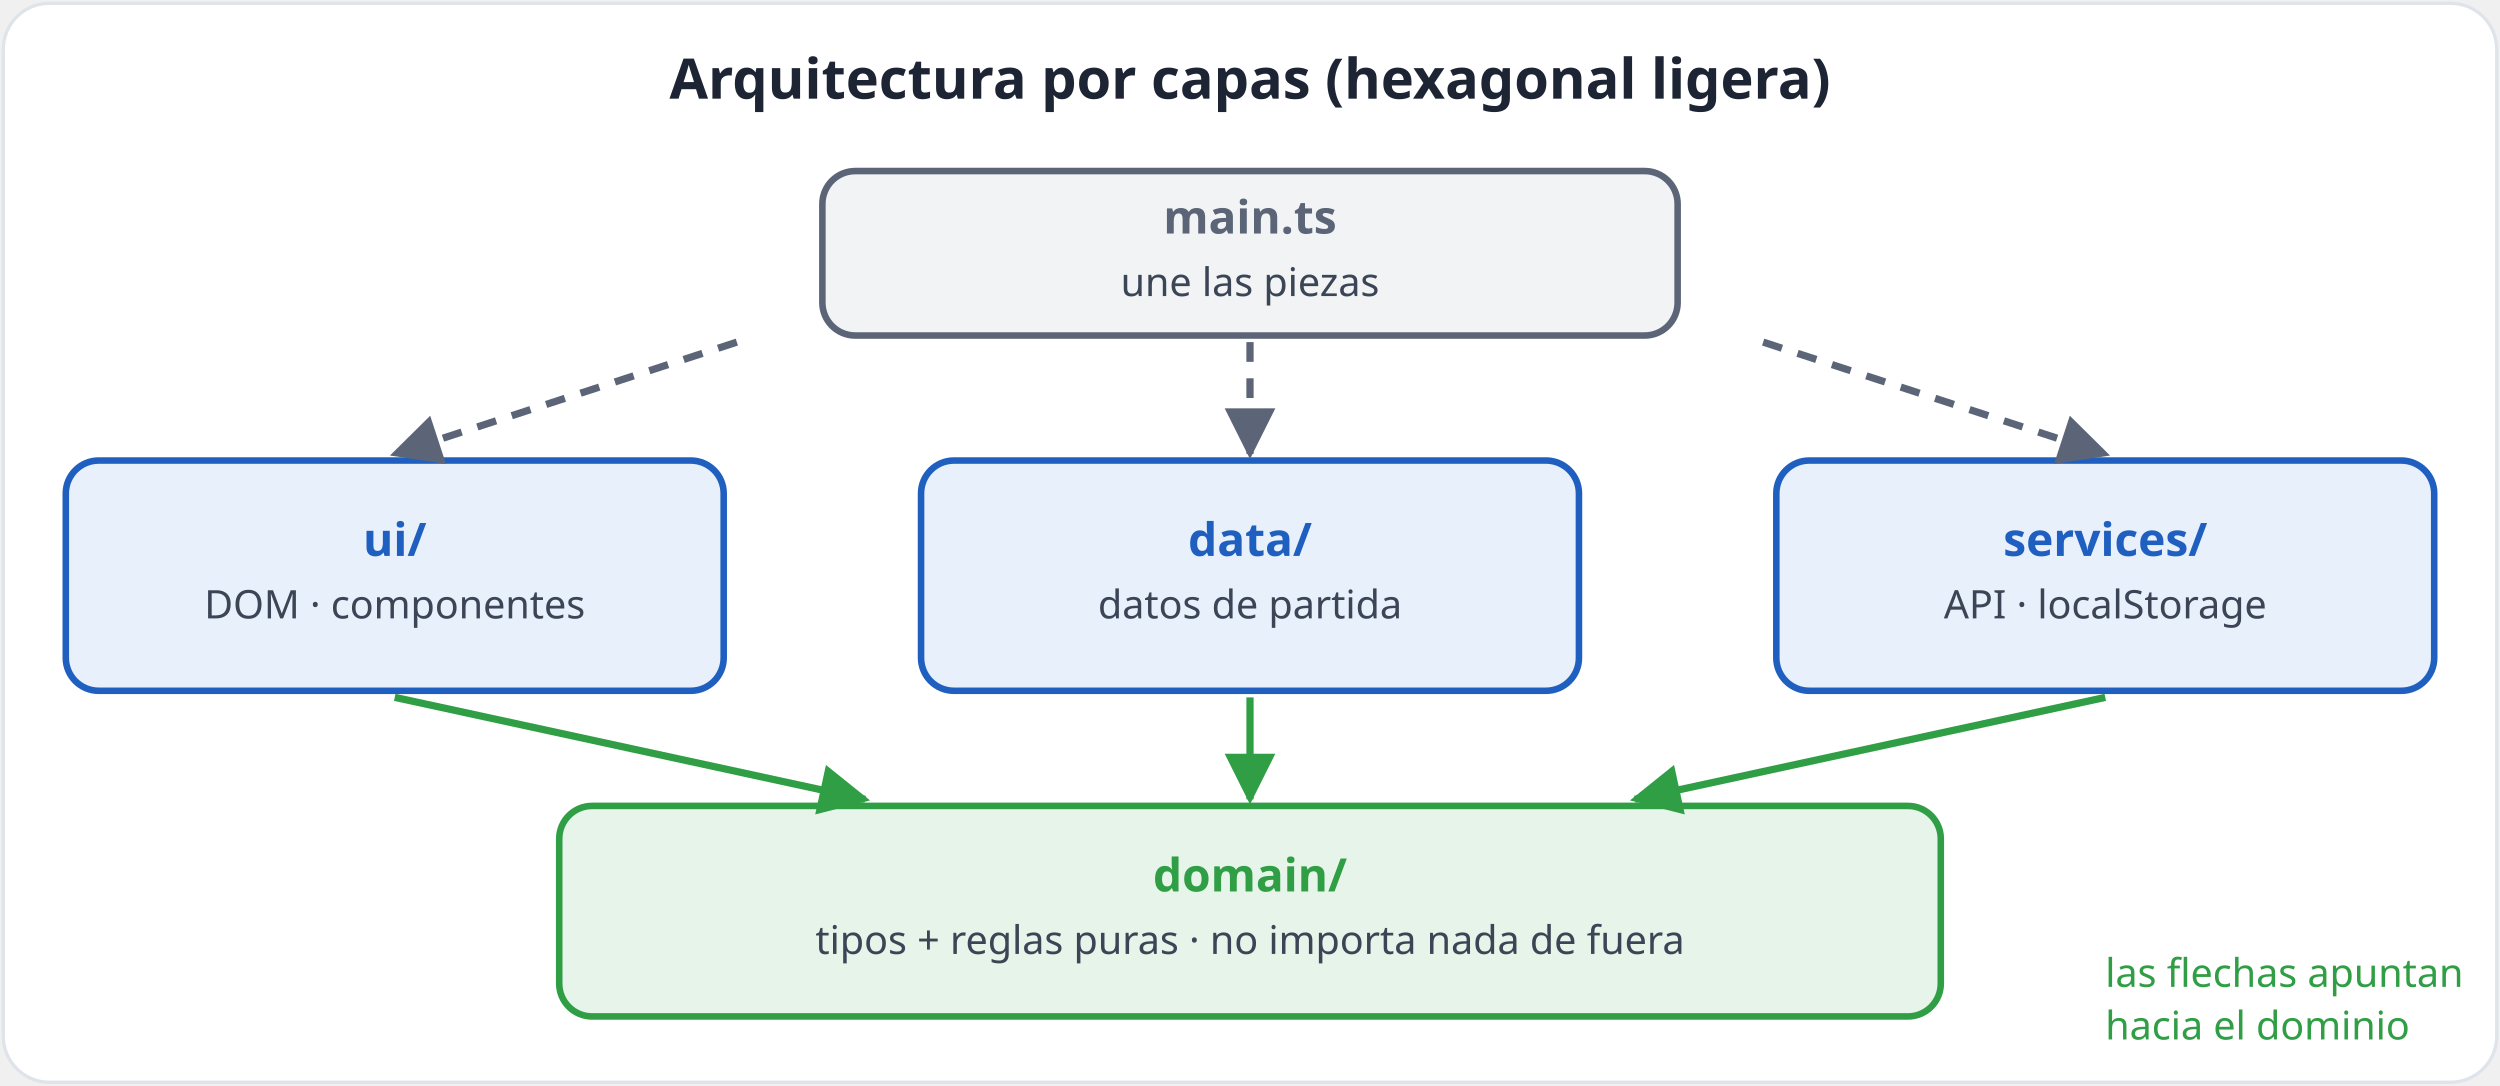
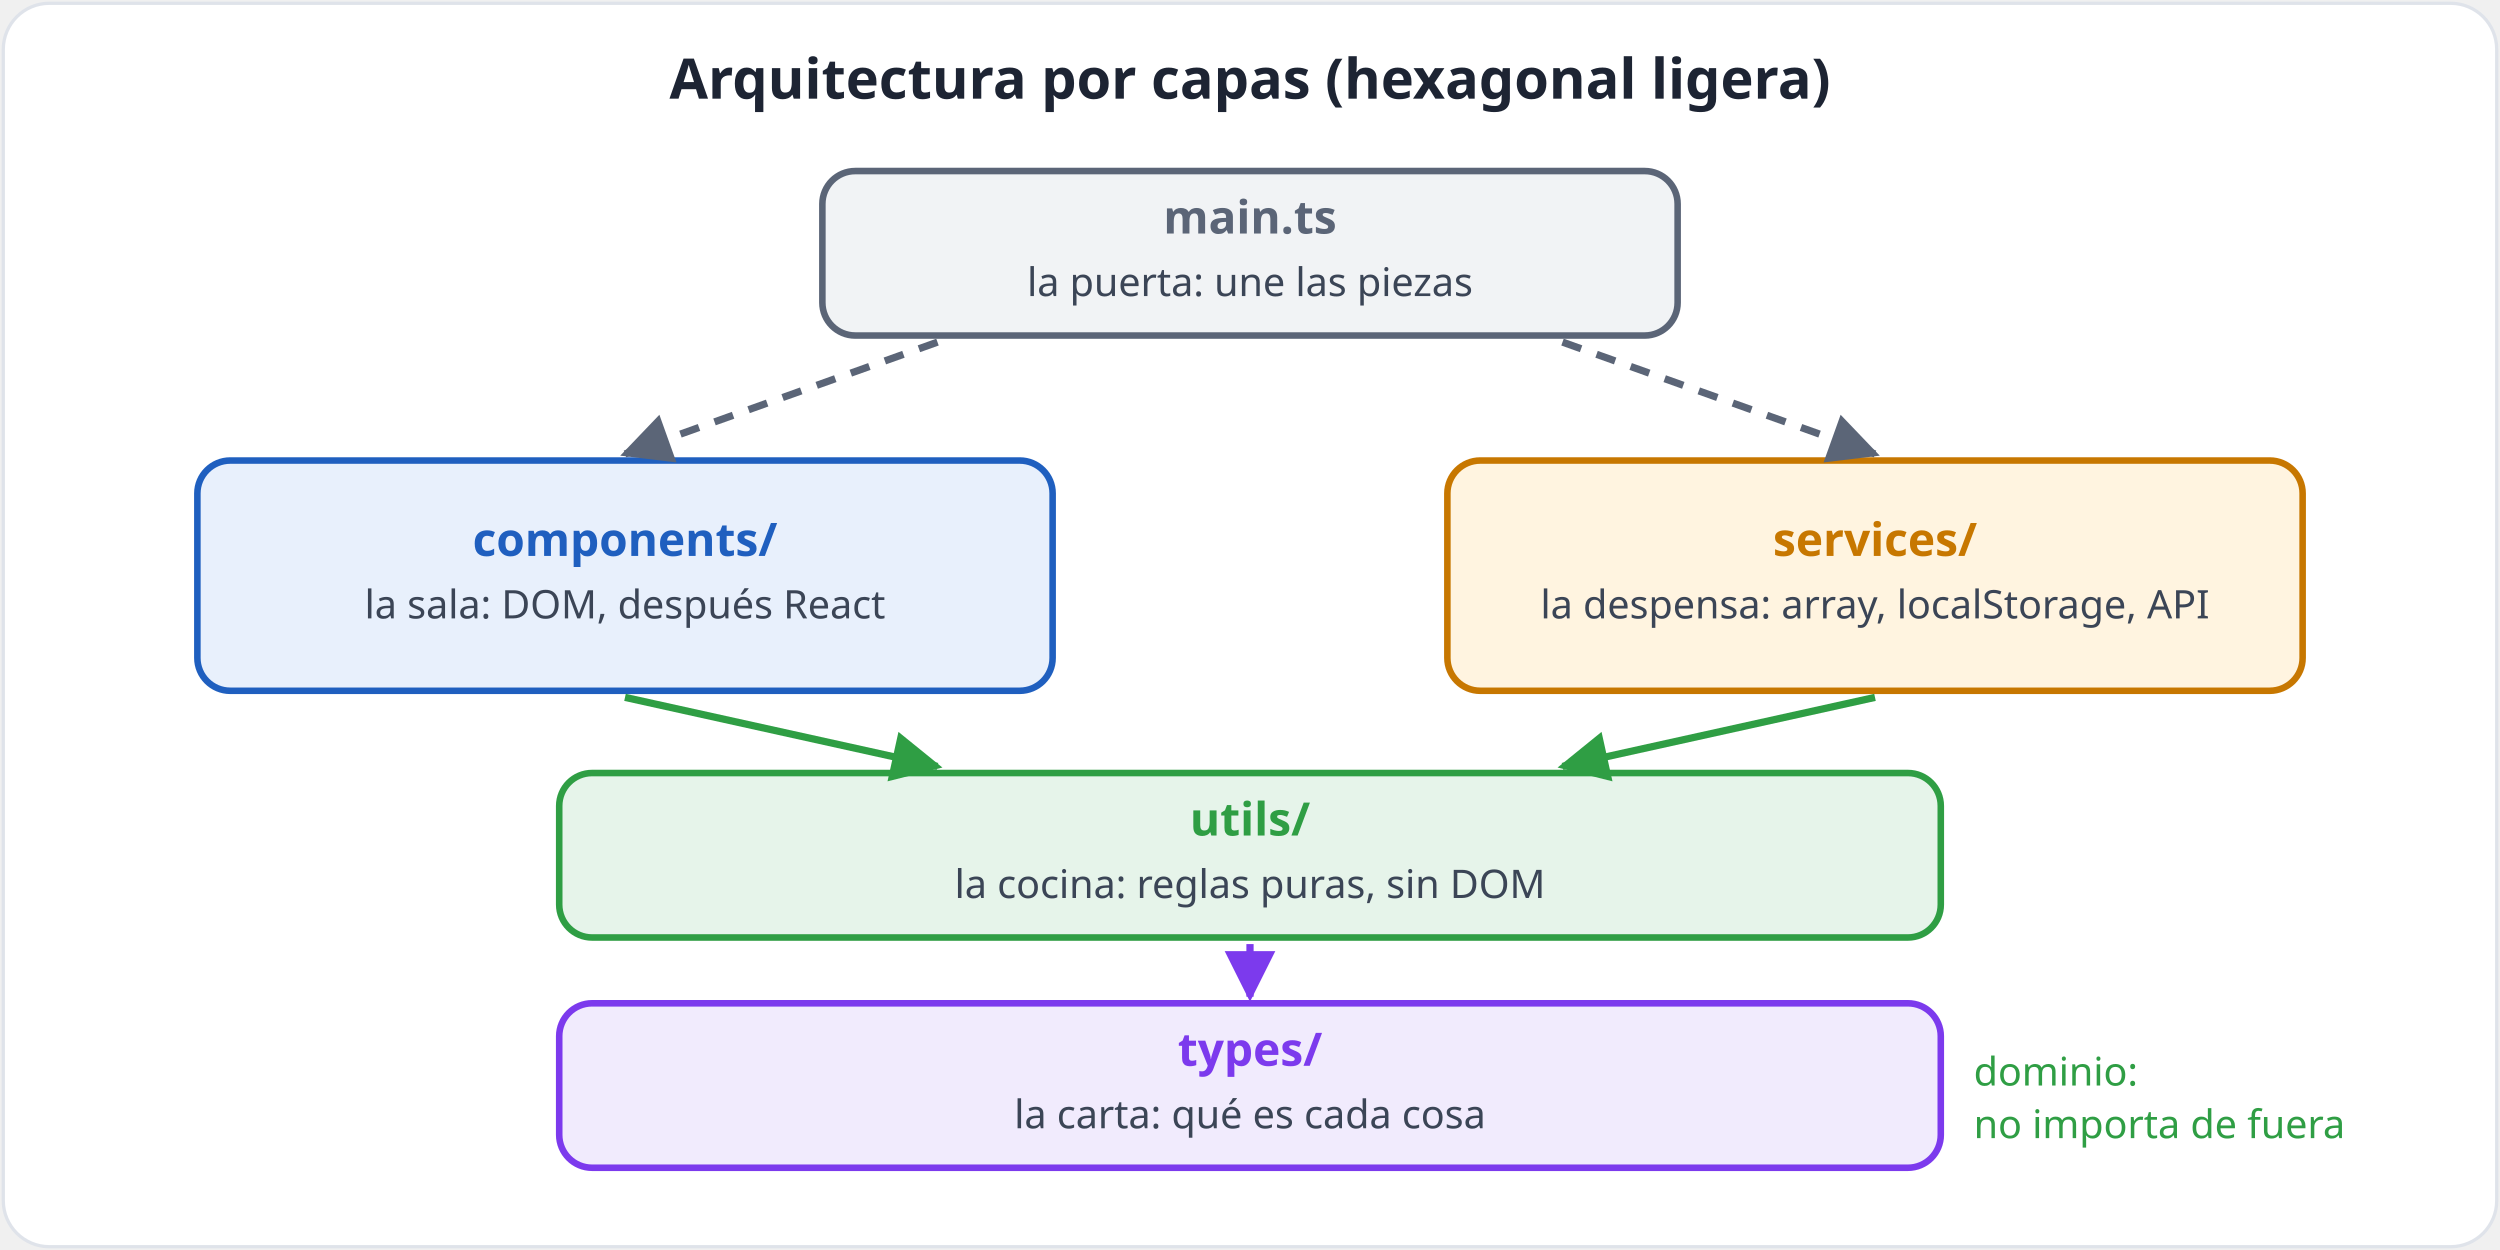
- <svg xmlns="http://www.w3.org/2000/svg" viewBox="0 0 760 330" width="760" height="330" role="img">
+ <svg xmlns="http://www.w3.org/2000/svg" viewBox="0 0 760 380" width="760" height="380" role="img">
  <defs>
    <marker id="f2f9e44" viewBox="0 0 10 10" refX="9" refY="5" markerWidth="7" markerHeight="7" orient="auto-start-reverse">
      <path d="M0,0L10,5L0,10z" fill="#2f9e44" />
    </marker>
-     <marker id="fc92a2a" viewBox="0 0 10 10" refX="9" refY="5" markerWidth="7" markerHeight="7" orient="auto-start-reverse">
-       <path d="M0,0L10,5L0,10z" fill="#c92a2a" />
+     <marker id="f5b6577" viewBox="0 0 10 10" refX="9" refY="5" markerWidth="7" markerHeight="7" orient="auto-start-reverse">
+       <path d="M0,0L10,5L0,10z" fill="#5b6577" />
+     </marker>
+     <marker id="fc77700" viewBox="0 0 10 10" refX="9" refY="5" markerWidth="7" markerHeight="7" orient="auto-start-reverse">
+       <path d="M0,0L10,5L0,10z" fill="#c77700" />
    </marker>
    <marker id="f1f5fbf" viewBox="0 0 10 10" refX="9" refY="5" markerWidth="7" markerHeight="7" orient="auto-start-reverse">
      <path d="M0,0L10,5L0,10z" fill="#1f5fbf" />
    </marker>
-     <marker id="f5b6577" viewBox="0 0 10 10" refX="9" refY="5" markerWidth="7" markerHeight="7" orient="auto-start-reverse">
-       <path d="M0,0L10,5L0,10z" fill="#5b6577" />
+     <marker id="fc92a2a" viewBox="0 0 10 10" refX="9" refY="5" markerWidth="7" markerHeight="7" orient="auto-start-reverse">
+       <path d="M0,0L10,5L0,10z" fill="#c92a2a" />
    </marker>
    <marker id="f7c3aed" viewBox="0 0 10 10" refX="9" refY="5" markerWidth="7" markerHeight="7" orient="auto-start-reverse">
      <path d="M0,0L10,5L0,10z" fill="#7c3aed" />
    </marker>
-     <marker id="fc77700" viewBox="0 0 10 10" refX="9" refY="5" markerWidth="7" markerHeight="7" orient="auto-start-reverse">
-       <path d="M0,0L10,5L0,10z" fill="#c77700" />
-     </marker>
  </defs>
-   <rect x="1" y="1" width="758" height="328" rx="14" fill="#ffffff" stroke="#dfe3ea" />
+   <rect x="1" y="1" width="758" height="378" rx="14" fill="#ffffff" stroke="#dfe3ea" />
  <text x="380.0" y="30" font-family="Noto Sans, Segoe UI, Arial, sans-serif" font-size="17" fill="#1d2433" text-anchor="middle" font-weight="700">Arquitectura por capas (hexagonal ligera)</text>
  <rect x="250" y="52" width="260" height="50" rx="10" fill="#f1f3f5" stroke="#5b6577" stroke-width="2" />
  <text x="380.0" y="71.0" font-family="Noto Sans, Segoe UI, Arial, sans-serif" font-size="14" fill="#5b6577" text-anchor="middle" font-weight="700">main.ts</text>
-   <text x="380.0" y="90.0" font-family="Noto Sans, Segoe UI, Arial, sans-serif" font-size="12" fill="#3b4556" text-anchor="middle" font-weight="400">une las piezas</text>
-   <rect x="20" y="140" width="200" height="70" rx="10" fill="#e8f0fc" stroke="#1f5fbf" stroke-width="2" />
-   <text x="120.0" y="169.0" font-family="Noto Sans, Segoe UI, Arial, sans-serif" font-size="14" fill="#1f5fbf" text-anchor="middle" font-weight="700">ui/</text>
-   <text x="120.0" y="188.0" font-family="Noto Sans, Segoe UI, Arial, sans-serif" font-size="12" fill="#3b4556" text-anchor="middle" font-weight="400">DOM · componentes</text>
-   <rect x="280" y="140" width="200" height="70" rx="10" fill="#e8f0fc" stroke="#1f5fbf" stroke-width="2" />
-   <text x="380.0" y="169.0" font-family="Noto Sans, Segoe UI, Arial, sans-serif" font-size="14" fill="#1f5fbf" text-anchor="middle" font-weight="700">data/</text>
-   <text x="380.0" y="188.0" font-family="Noto Sans, Segoe UI, Arial, sans-serif" font-size="12" fill="#3b4556" text-anchor="middle" font-weight="400">datos de partida</text>
-   <rect x="540" y="140" width="200" height="70" rx="10" fill="#e8f0fc" stroke="#1f5fbf" stroke-width="2" />
-   <text x="640.0" y="169.0" font-family="Noto Sans, Segoe UI, Arial, sans-serif" font-size="14" fill="#1f5fbf" text-anchor="middle" font-weight="700">services/</text>
-   <text x="640.0" y="188.0" font-family="Noto Sans, Segoe UI, Arial, sans-serif" font-size="12" fill="#3b4556" text-anchor="middle" font-weight="400">API · localStorage</text>
-   <rect x="170" y="245" width="420" height="64" rx="10" fill="#e6f4ea" stroke="#2f9e44" stroke-width="2" />
-   <text x="380.0" y="271.0" font-family="Noto Sans, Segoe UI, Arial, sans-serif" font-size="14" fill="#2f9e44" text-anchor="middle" font-weight="700">domain/</text>
-   <text x="380.0" y="290.0" font-family="Noto Sans, Segoe UI, Arial, sans-serif" font-size="12" fill="#3b4556" text-anchor="middle" font-weight="400">tipos + reglas puras · no importa nada de fuera</text>
-   <line x1="120" y1="212" x2="263.0" y2="243" stroke="#2f9e44" stroke-width="2.2" marker-end="url(#f2f9e44)" />
-   <line x1="224.0" y1="104" x2="120" y2="138" stroke="#5b6577" stroke-width="2.2" marker-end="url(#f5b6577)" stroke-dasharray="6 5" />
-   <line x1="380" y1="212" x2="380.0" y2="243" stroke="#2f9e44" stroke-width="2.2" marker-end="url(#f2f9e44)" />
-   <line x1="380.0" y1="104" x2="380" y2="138" stroke="#5b6577" stroke-width="2.2" marker-end="url(#f5b6577)" stroke-dasharray="6 5" />
-   <line x1="640" y1="212" x2="497.0" y2="243" stroke="#2f9e44" stroke-width="2.2" marker-end="url(#f2f9e44)" />
-   <line x1="536.0" y1="104" x2="640" y2="138" stroke="#5b6577" stroke-width="2.2" marker-end="url(#f5b6577)" stroke-dasharray="6 5" />
-   <text x="640" y="300" font-family="Noto Sans, Segoe UI, Arial, sans-serif" font-size="12" fill="#2f9e44" text-anchor="start" font-weight="400">las flechas apuntan</text>
-   <text x="640" y="316" font-family="Noto Sans, Segoe UI, Arial, sans-serif" font-size="12" fill="#2f9e44" text-anchor="start" font-weight="400">hacia el dominio</text>
+   <text x="380.0" y="90.0" font-family="Noto Sans, Segoe UI, Arial, sans-serif" font-size="12" fill="#3b4556" text-anchor="middle" font-weight="400">la puerta: une las piezas</text>
+   <rect x="60" y="140" width="260" height="70" rx="10" fill="#e8f0fc" stroke="#1f5fbf" stroke-width="2" />
+   <text x="190.0" y="169.0" font-family="Noto Sans, Segoe UI, Arial, sans-serif" font-size="14" fill="#1f5fbf" text-anchor="middle" font-weight="700">components/</text>
+   <text x="190.0" y="188.0" font-family="Noto Sans, Segoe UI, Arial, sans-serif" font-size="12" fill="#3b4556" text-anchor="middle" font-weight="400">la sala: DOM, después React</text>
+   <rect x="440" y="140" width="260" height="70" rx="10" fill="#fff4e0" stroke="#c77700" stroke-width="2" />
+   <text x="570.0" y="169.0" font-family="Noto Sans, Segoe UI, Arial, sans-serif" font-size="14" fill="#c77700" text-anchor="middle" font-weight="700">services/</text>
+   <text x="570.0" y="188.0" font-family="Noto Sans, Segoe UI, Arial, sans-serif" font-size="12" fill="#3b4556" text-anchor="middle" font-weight="400">la despensa: array, localStorage, API</text>
+   <rect x="170" y="235" width="420" height="50" rx="10" fill="#e6f4ea" stroke="#2f9e44" stroke-width="2" />
+   <text x="380.0" y="254.0" font-family="Noto Sans, Segoe UI, Arial, sans-serif" font-size="14" fill="#2f9e44" text-anchor="middle" font-weight="700">utils/</text>
+   <text x="380.0" y="273.0" font-family="Noto Sans, Segoe UI, Arial, sans-serif" font-size="12" fill="#3b4556" text-anchor="middle" font-weight="400">la cocina: reglas puras, sin DOM</text>
+   <rect x="170" y="305" width="420" height="50" rx="10" fill="#f1ebfd" stroke="#7c3aed" stroke-width="2" />
+   <text x="380.0" y="324.0" font-family="Noto Sans, Segoe UI, Arial, sans-serif" font-size="14" fill="#7c3aed" text-anchor="middle" font-weight="700">types/</text>
+   <text x="380.0" y="343.0" font-family="Noto Sans, Segoe UI, Arial, sans-serif" font-size="12" fill="#3b4556" text-anchor="middle" font-weight="400">la carta: qué es cada cosa</text>
+   <line x1="190" y1="212" x2="285.0" y2="233" stroke="#2f9e44" stroke-width="2.2" marker-end="url(#f2f9e44)" />
+   <line x1="285.0" y1="104" x2="190" y2="138" stroke="#5b6577" stroke-width="2.2" marker-end="url(#f5b6577)" stroke-dasharray="6 5" />
+   <line x1="570" y1="212" x2="475.0" y2="233" stroke="#2f9e44" stroke-width="2.2" marker-end="url(#f2f9e44)" />
+   <line x1="475.0" y1="104" x2="570" y2="138" stroke="#5b6577" stroke-width="2.2" marker-end="url(#f5b6577)" stroke-dasharray="6 5" />
+   <line x1="380" y1="287" x2="380" y2="303" stroke="#7c3aed" stroke-width="2.2" marker-end="url(#f7c3aed)" />
+   <text x="600" y="330" font-family="Noto Sans, Segoe UI, Arial, sans-serif" font-size="12" fill="#2f9e44" text-anchor="start" font-weight="400">dominio:</text>
+   <text x="600" y="346" font-family="Noto Sans, Segoe UI, Arial, sans-serif" font-size="12" fill="#2f9e44" text-anchor="start" font-weight="400">no importa de fuera</text>
</svg>
